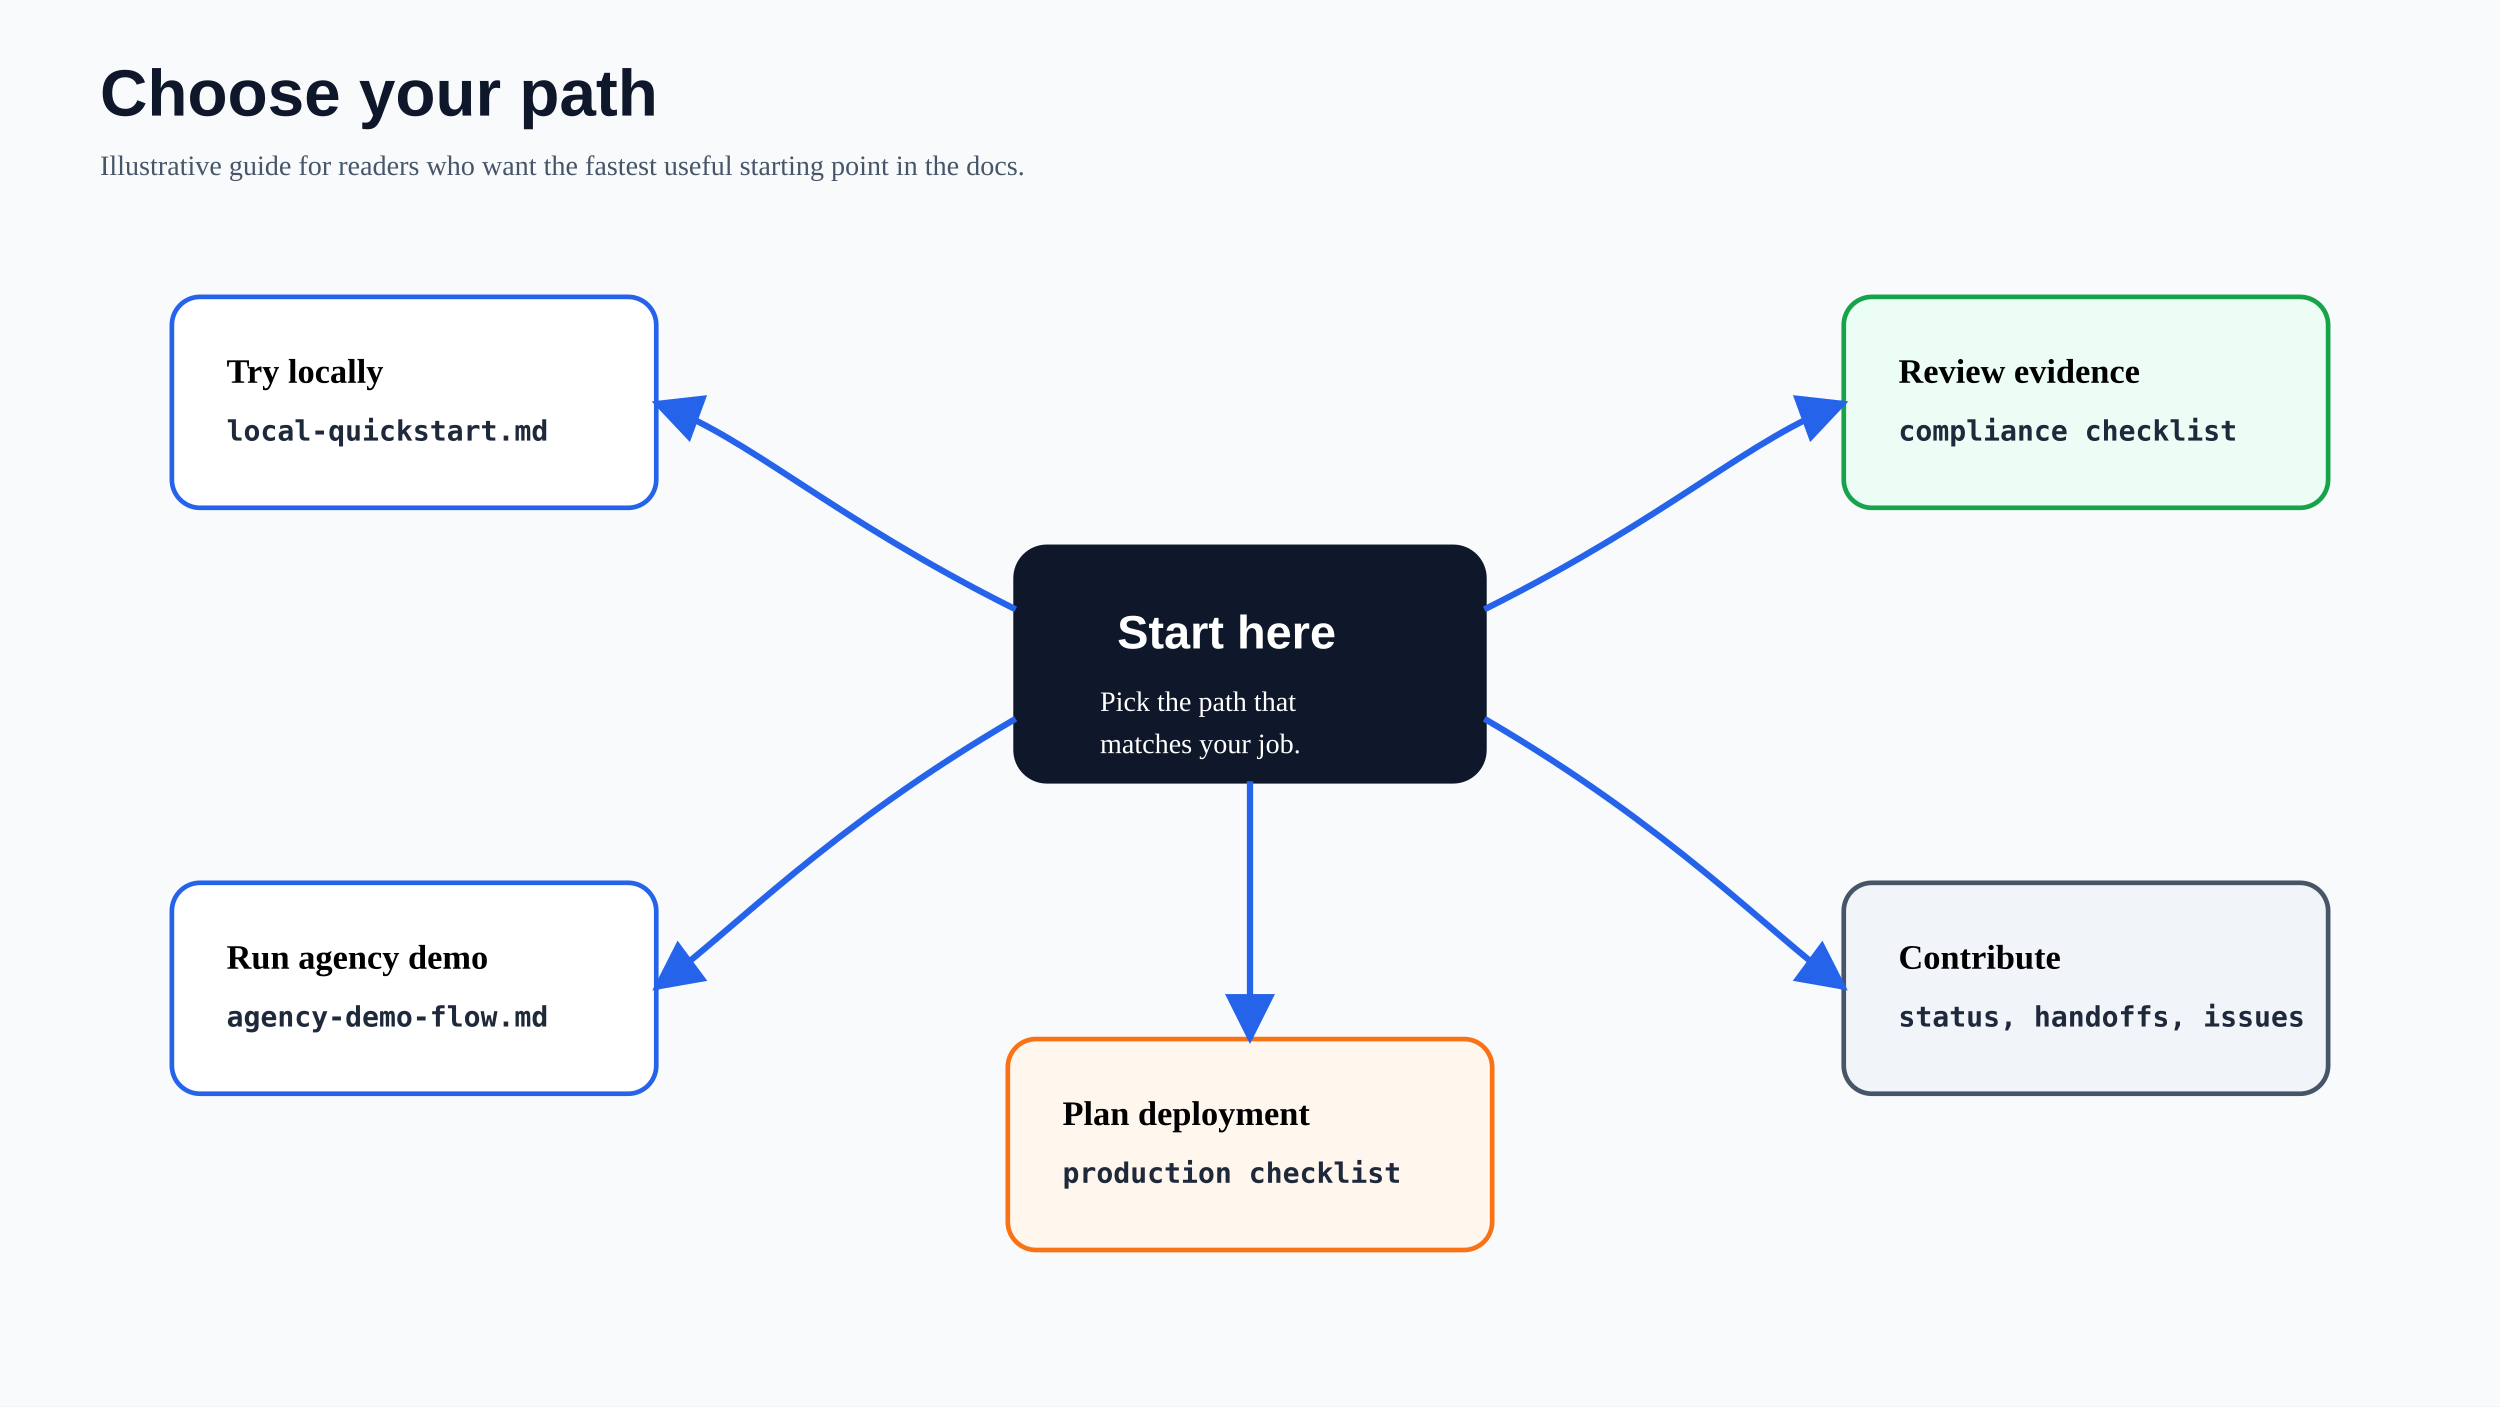
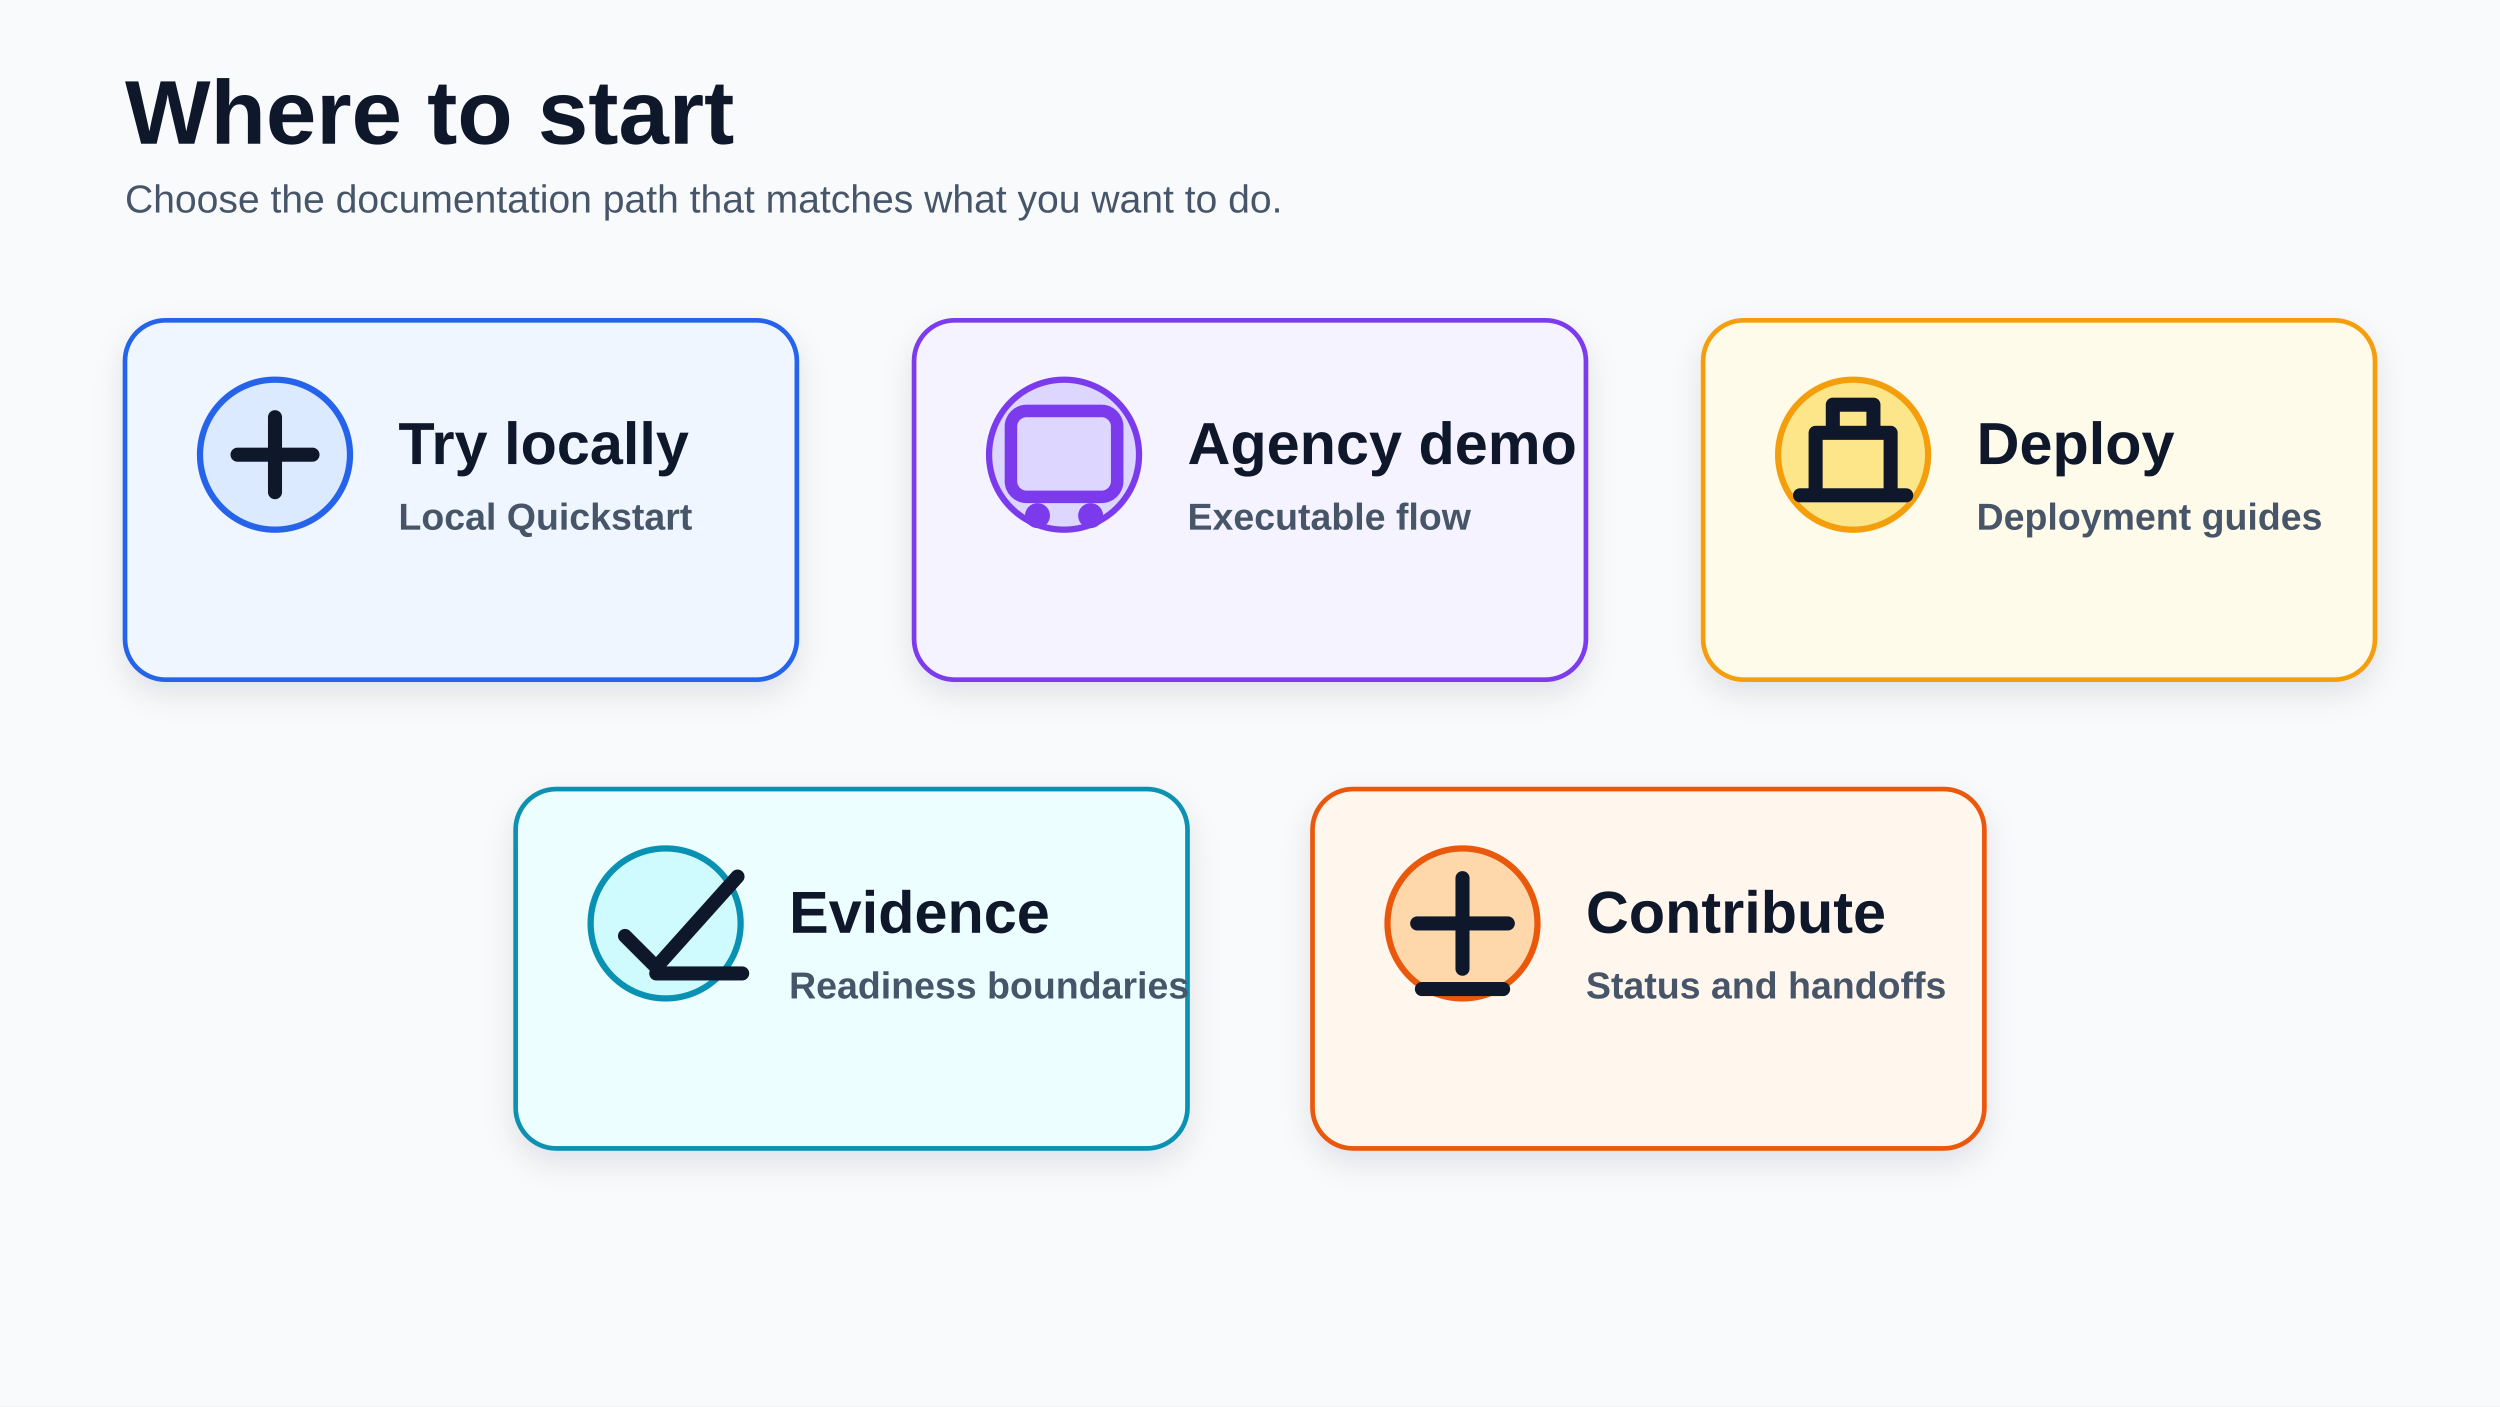
<svg xmlns="http://www.w3.org/2000/svg" width="1600" height="900" viewBox="0 0 1600 900" role="img" aria-labelledby="title desc">
  <defs>
-     <marker id="arrow" viewBox="0 0 10 10" refX="9" refY="5" markerWidth="8" markerHeight="8" orient="auto">
-       <path d="M0 0L10 5L0 10Z" fill="#2563eb" />
-     </marker>
+     <filter id="shadow" x="-10%" y="-10%" width="120%" height="130%">
+       <feDropShadow dx="0" dy="8" stdDeviation="10" flood-color="#0f172a" flood-opacity="0.10" />
+     </filter>
    <style>
-       .bg{fill:#f8fafc}.center{fill:#0f172a;stroke:#0f172a;stroke-width:3;rx:20}.path{fill:#fff;stroke:#2563eb;stroke-width:3;rx:18}.evidence{fill:#ecfdf5;stroke:#16a34a;stroke-width:3;rx:18}.deploy{fill:#fff7ed;stroke:#f97316;stroke-width:3;rx:18}.contrib{fill:#f1f5f9;stroke:#475569;stroke-width:3;rx:18}.line{stroke:#2563eb;stroke-width:4;fill:none;marker-end:url(#arrow)}.text{font-family:-apple-system,BlinkMacSystemFont,"Segoe UI",Arial,sans-serif;fill:#0f172a;font-size:30px;font-weight:750}.small{font-size:22px;font-weight:600}.tiny{font-size:18px;font-weight:500;fill:#475569}.white{fill:#fff}.mono{font-family:"SFMono-Regular",Consolas,monospace;font-size:18px;font-weight:650;fill:#1e293b}
+       .bg{fill:#f8fafc}.title{font-family:Arial,sans-serif;fill:#0f172a;font-size:58px;font-weight:800}.subtitle{font-family:Arial,sans-serif;fill:#475569;font-size:25px;font-weight:500}.card{stroke-width:3;rx:26;filter:url(#shadow)}.blue{fill:#eff6ff;stroke:#2563eb}.green{fill:#ecfdf5;stroke:#16a34a}.purple{fill:#f5f3ff;stroke:#7c3aed}.amber{fill:#fffbeb;stroke:#f59e0b}.cyan{fill:#ecfeff;stroke:#0891b2}.orange{fill:#fff7ed;stroke:#ea580c}.label{font-family:Arial,sans-serif;fill:#0f172a;font-size:38px;font-weight:800}.small{font-family:Arial,sans-serif;fill:#475569;font-size:24px;font-weight:600}.icon{stroke:#0f172a;stroke-width:9;fill:none;stroke-linecap:round;stroke-linejoin:round}.soft{fill:#dbeafe}.softgreen{fill:#bbf7d0}.softpurple{fill:#ddd6fe}.softamber{fill:#fde68a}.softcyan{fill:#cffafe}.softorange{fill:#fed7aa}
    </style>
  </defs>
  <rect class="bg" width="1600" height="900" />
-   <text x="64" y="74" class="text" style="font-size:42px">Choose your path</text>
-   <text x="64" y="112" class="tiny">Illustrative guide for readers who want the fastest useful starting point in the docs.</text>
-   <rect x="650" y="350" width="300" height="150" class="center" />
-   <text x="715" y="415" class="text white">Start here</text>
-   <text x="704" y="455" class="tiny white">Pick the path that</text>
-   <text x="704" y="482" class="tiny white">matches your job.</text>
-   <rect x="110" y="190" width="310" height="135" class="path" />
-   <text x="145" y="245" class="small">Try locally</text>
-   <text x="145" y="282" class="mono">local-quickstart.md</text>
-   <rect x="110" y="565" width="310" height="135" class="path" />
-   <text x="145" y="620" class="small">Run agency demo</text>
-   <text x="145" y="657" class="mono">agency-demo-flow.md</text>
-   <rect x="645" y="665" width="310" height="135" class="deploy" />
-   <text x="680" y="720" class="small">Plan deployment</text>
-   <text x="680" y="757" class="mono">production checklist</text>
-   <rect x="1180" y="190" width="310" height="135" class="evidence" />
-   <text x="1215" y="245" class="small">Review evidence</text>
-   <text x="1215" y="282" class="mono">compliance checklist</text>
-   <rect x="1180" y="565" width="310" height="135" class="contrib" />
-   <text x="1215" y="620" class="small">Contribute</text>
-   <text x="1215" y="657" class="mono">status, handoffs, issues</text>
-   <path class="line" d="M650 390C530 330 480 280 420 258" />
-   <path class="line" d="M650 460C530 530 470 595 420 632" />
-   <path class="line" d="M800 500V665" />
-   <path class="line" d="M950 390C1070 330 1120 280 1180 258" />
-   <path class="line" d="M950 460C1070 530 1130 595 1180 632" />
+   <text x="80" y="92" class="title">Where to start</text>
+   <text x="80" y="136" class="subtitle">Choose the documentation path that matches what you want to do.</text>
+   <g transform="translate(80 205)">
+     <rect class="card blue" width="430" height="230" rx="26" />
+     <circle cx="96" cy="86" r="48" class="soft" stroke="#2563eb" stroke-width="4" />
+     <path class="icon" d="M72 86h48M96 62v48" stroke="#2563eb" />
+     <text x="175" y="92" class="label">Try locally</text>
+     <text x="175" y="134" class="small">Local Quickstart</text>
+   </g>
+   <g transform="translate(585 205)">
+     <rect class="card purple" width="430" height="230" rx="26" />
+     <circle cx="96" cy="86" r="48" class="softpurple" stroke="#7c3aed" stroke-width="4" />
+     <rect x="62" y="58" width="68" height="55" rx="10" fill="none" stroke="#7c3aed" stroke-width="8" />
+     <circle cx="79" cy="125" r="8" fill="#7c3aed" />
+     <circle cx="113" cy="125" r="8" fill="#7c3aed" />
+     <text x="175" y="92" class="label">Agency demo</text>
+     <text x="175" y="134" class="small">Executable flow</text>
+   </g>
+   <g transform="translate(1090 205)">
+     <rect class="card amber" width="430" height="230" rx="26" />
+     <circle cx="96" cy="86" r="48" class="softamber" stroke="#f59e0b" stroke-width="4" />
+     <path class="icon" d="M62 112h68M72 112V72h48v40M83 72V54h26v18" stroke="#d97706" />
+     <text x="175" y="92" class="label">Deploy</text>
+     <text x="175" y="134" class="small">Deployment guides</text>
+   </g>
+   <g transform="translate(330 505)">
+     <rect class="card cyan" width="430" height="230" rx="26" />
+     <circle cx="96" cy="86" r="48" class="softcyan" stroke="#0891b2" stroke-width="4" />
+     <path class="icon" d="M70 94l20 20 52-58M145 118H90" stroke="#0891b2" />
+     <text x="175" y="92" class="label">Evidence</text>
+     <text x="175" y="134" class="small">Readiness boundaries</text>
+   </g>
+   <g transform="translate(840 505)">
+     <rect class="card orange" width="430" height="230" rx="26" />
+     <circle cx="96" cy="86" r="48" class="softorange" stroke="#ea580c" stroke-width="4" />
+     <path class="icon" d="M96 57v58M67 86h58M70 128h52" stroke="#ea580c" />
+     <text x="175" y="92" class="label">Contribute</text>
+     <text x="175" y="134" class="small">Status and handoffs</text>
+   </g>
</svg>
